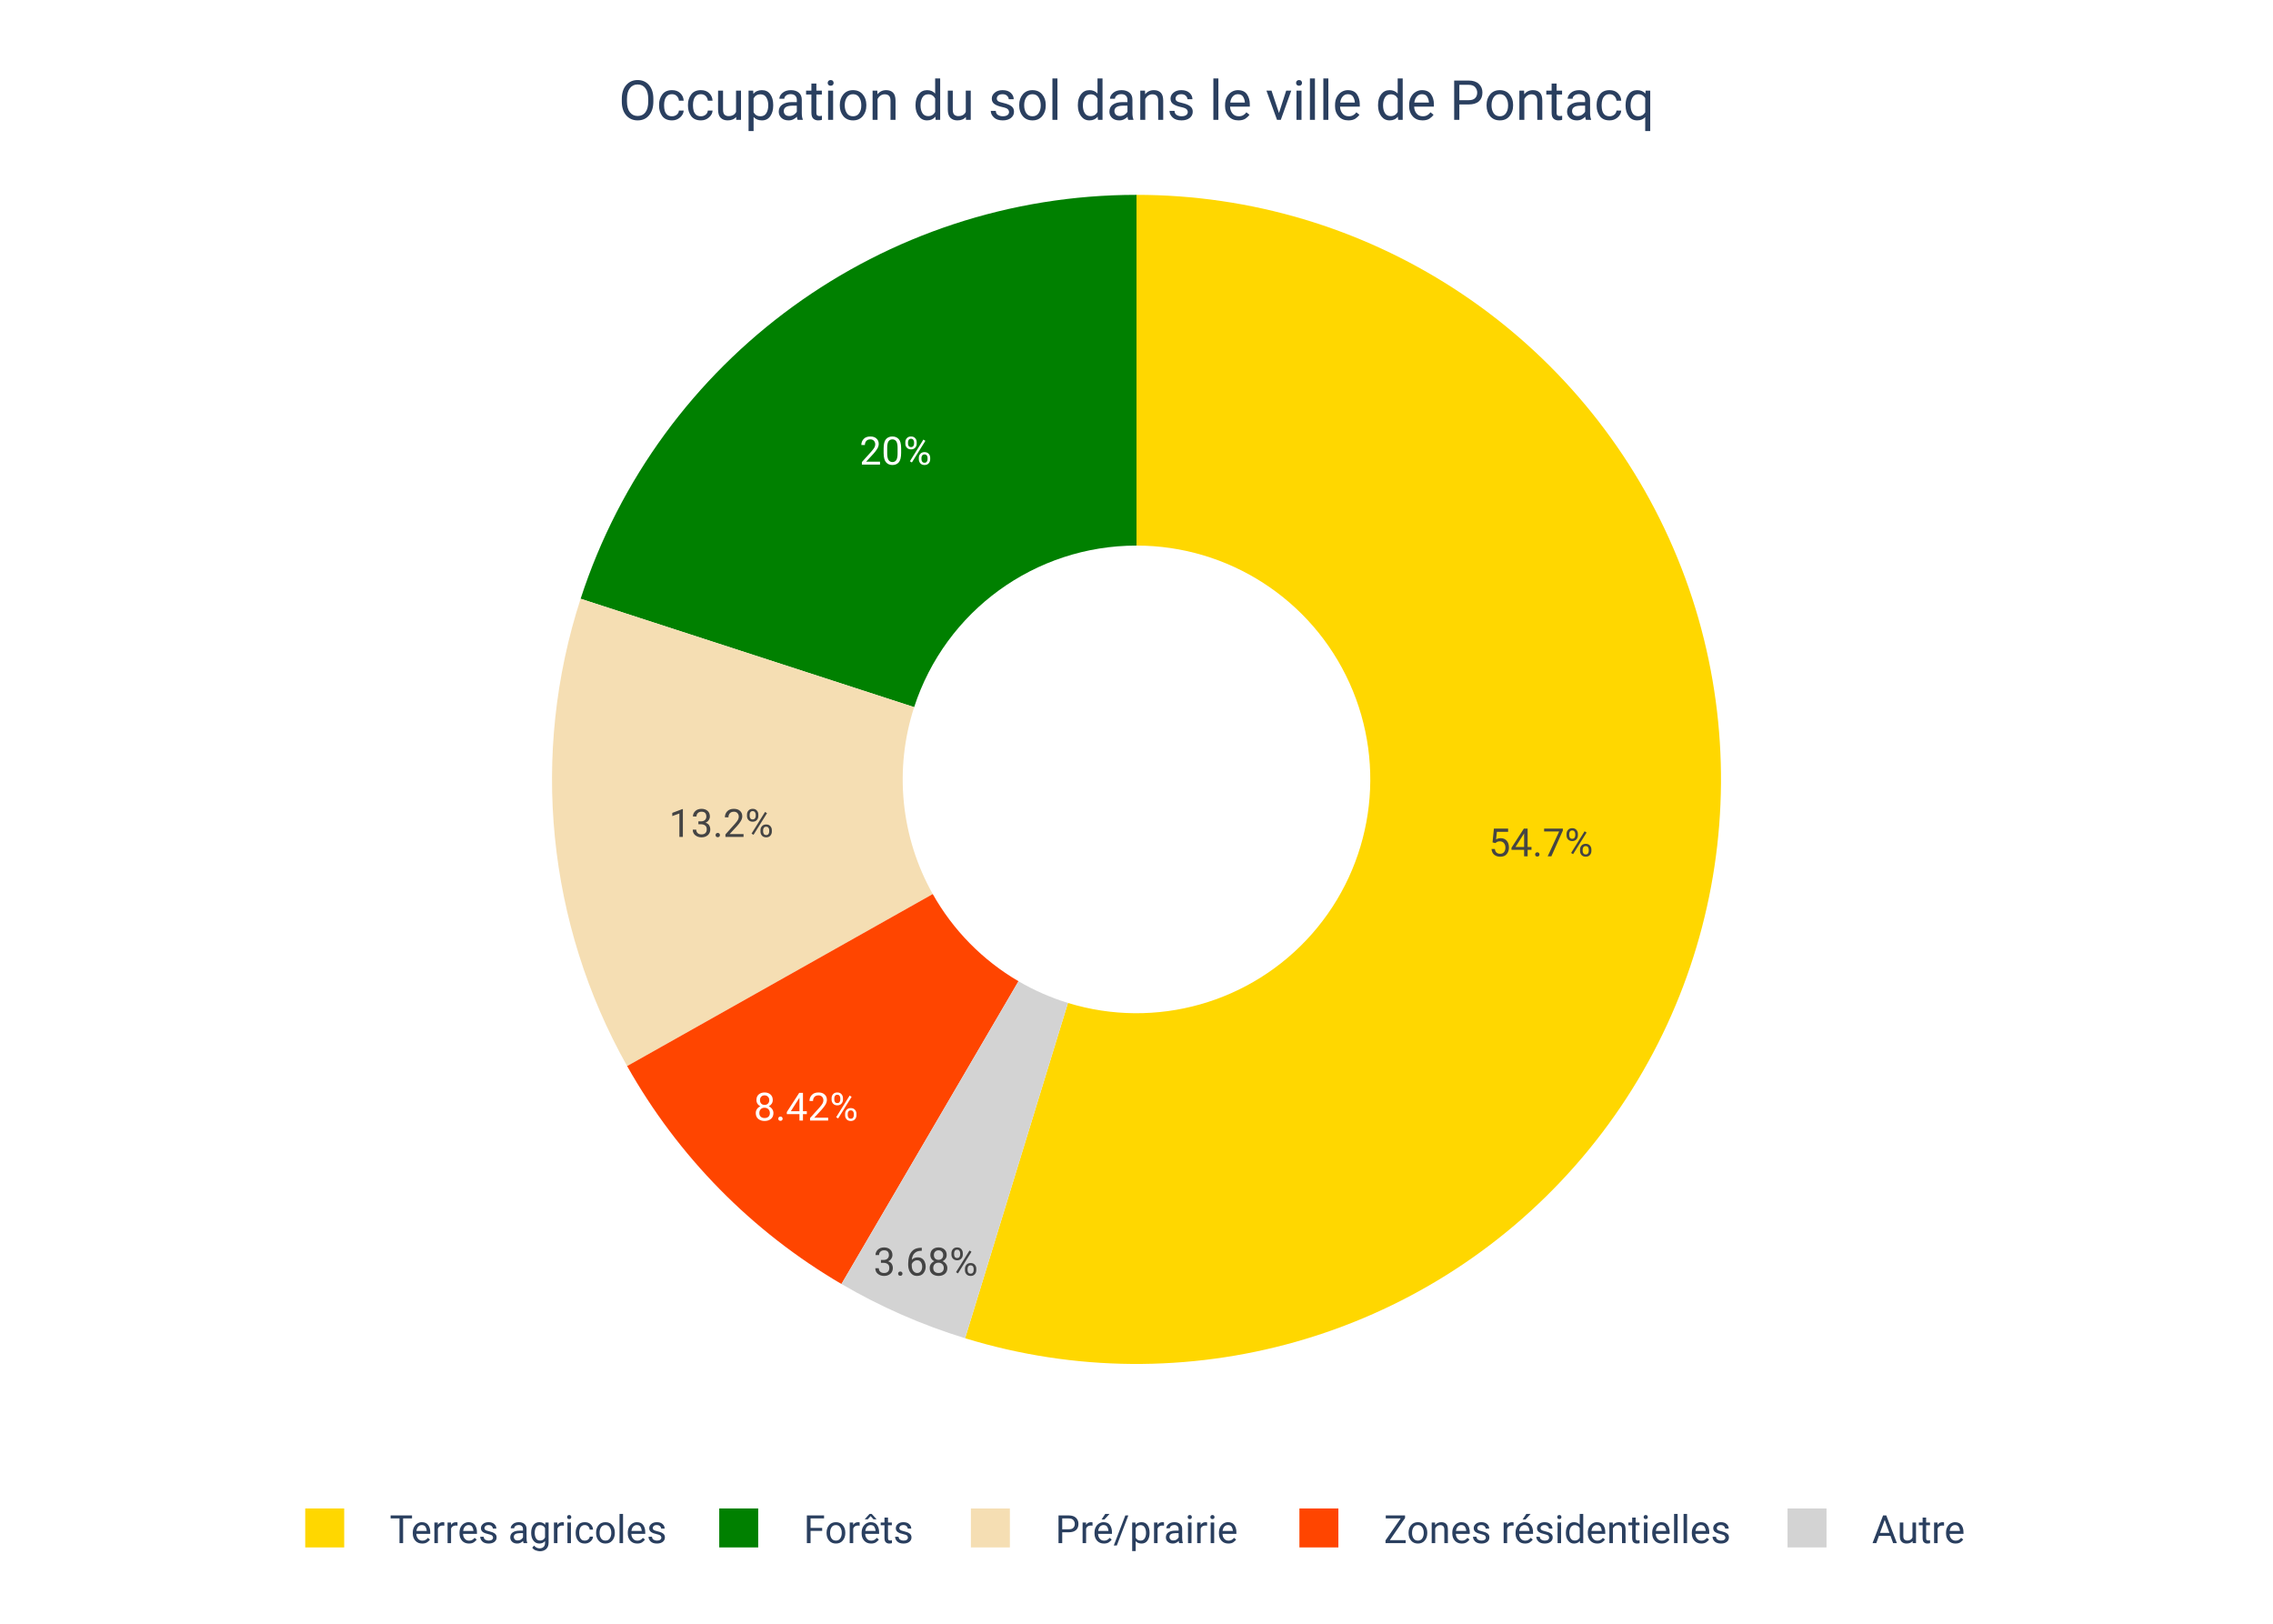
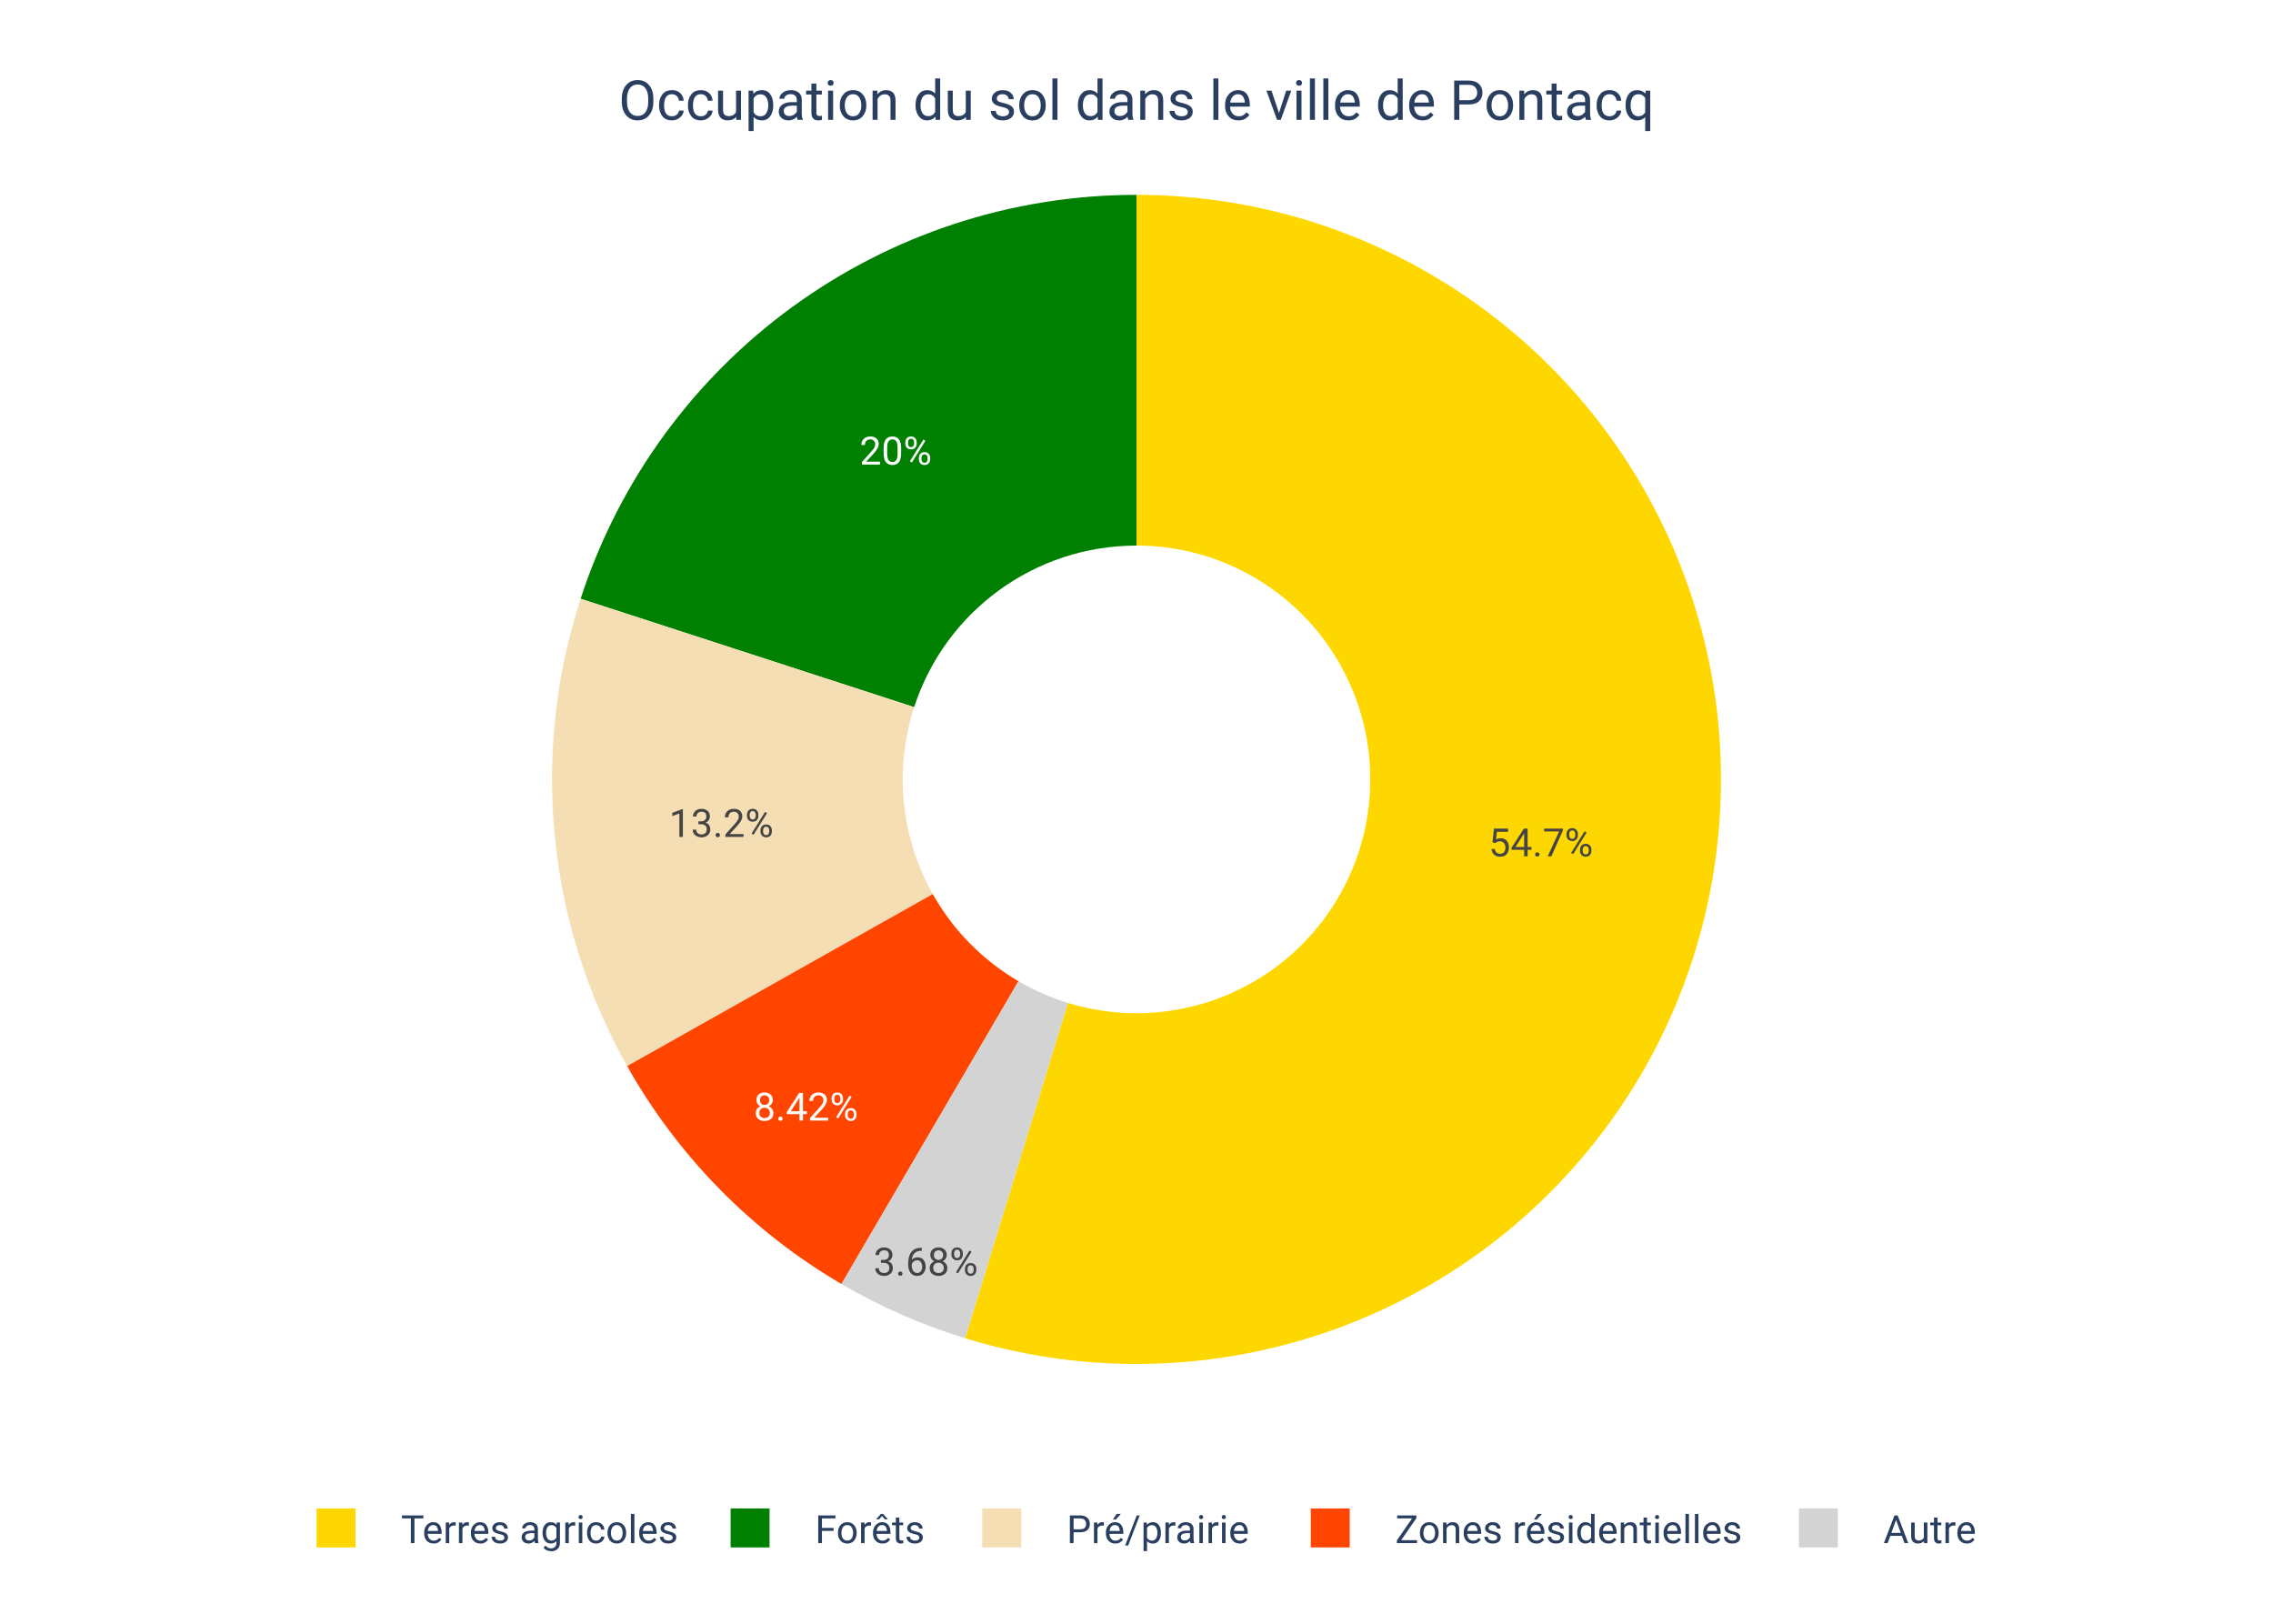
<svg xmlns="http://www.w3.org/2000/svg" class="main-svg" width="700" height="500" style="" viewBox="0 0 700 500">
  <rect x="0" y="0" width="700" height="500" style="fill: rgb(255, 255, 255); fill-opacity: 1;" />
-   <defs id="defs-989541">
+   <defs id="defs-aa38a4">
    <g class="clips" />
    <g class="gradients" />
    <g class="patterns" />
  </defs>
  <g class="bglayer" />
  <g class="layer-below">
    <g class="imagelayer" />
    <g class="shapelayer" />
  </g>
  <g class="cartesianlayer" />
  <g class="polarlayer" />
  <g class="smithlayer" />
  <g class="ternarylayer" />
  <g class="geolayer" />
  <g class="funnelarealayer" />
  <g class="pielayer">
    <g class="trace" stroke-linejoin="round" style="opacity: 1;">
      <g class="slice">
        <path class="surface" d="M328.886,308.835a72,72 0 1 0 21.114,-140.835l0,-108a180,180 0 1 1 -52.785,352.086Z" style="pointer-events: all; stroke-width: 0; fill: rgb(255, 215, 0); fill-opacity: 1; stroke: rgb(68, 68, 68); stroke-opacity: 1;" />
        <g class="slicetext">
          <text data-notex="1" class="slicetext" transform="translate(474.5215,263.6812)" text-anchor="middle" x="0" y="0" style="font-family: -apple-system, system-ui, BlinkMacSystemFont, 'Segoe UI', Roboto, 'Helvetica Neue', Arial, sans-serif; font-size: 12px; fill: rgb(68, 68, 68); fill-opacity: 1; white-space: pre;">54.7%</text>
        </g>
      </g>
      <g class="slice">
        <path class="surface" d="M350,168a72,72 0 0 0 -68.476,49.751l-102.714,-33.374a180,180 0 0 1 171.19,-124.377Z" style="pointer-events: all; stroke-width: 0; fill: rgb(0, 128, 0); fill-opacity: 1; stroke: rgb(68, 68, 68); stroke-opacity: 1;" />
        <g class="slicetext">
          <text data-notex="1" class="slicetext" transform="translate(275.8531,143.0639)" text-anchor="middle" x="0" y="0" style="font-family: -apple-system, system-ui, BlinkMacSystemFont, 'Segoe UI', Roboto, 'Helvetica Neue', Arial, sans-serif; font-size: 12px; fill: rgb(255, 255, 255); fill-opacity: 1; white-space: pre;">20%</text>
        </g>
      </g>
      <g class="slice">
        <path class="surface" d="M281.524,217.751a72,72 0 0 0 5.729,57.56l-94.12,52.966a180,180 0 0 1 -14.323,-143.899Z" style="pointer-events: all; stroke-width: 0; fill: rgb(245, 222, 179); fill-opacity: 1; stroke: rgb(68, 68, 68); stroke-opacity: 1;" />
        <g class="slicetext">
          <text data-notex="1" class="slicetext" transform="translate(222.1296,257.719)" text-anchor="middle" x="0" y="0" style="font-family: -apple-system, system-ui, BlinkMacSystemFont, 'Segoe UI', Roboto, 'Helvetica Neue', Arial, sans-serif; font-size: 12px; fill: rgb(68, 68, 68); fill-opacity: 1; white-space: pre;">13.2%</text>
        </g>
      </g>
      <g class="slice">
        <path class="surface" d="M287.253,275.31a72,72 0 0 0 26.404,26.844l-54.515,93.232a180,180 0 0 1 -66.009,-67.11Z" style="pointer-events: all; stroke-width: 0; fill: rgb(255, 69, 0); fill-opacity: 1; stroke: rgb(68, 68, 68); stroke-opacity: 1;" />
        <g class="slicetext">
          <text data-notex="1" class="slicetext" transform="translate(248.1866,345.0592)" text-anchor="middle" x="0" y="0" style="font-family: -apple-system, system-ui, BlinkMacSystemFont, 'Segoe UI', Roboto, 'Helvetica Neue', Arial, sans-serif; font-size: 12px; fill: rgb(255, 255, 255); fill-opacity: 1; white-space: pre;">8.42%</text>
        </g>
      </g>
      <g class="slice">
        <path class="surface" d="M313.657,302.154a72,72 0 0 0 15.229,6.68l-31.671,103.252a180,180 0 0 1 -38.073,-16.7Z" style="pointer-events: all; stroke-width: 0; fill: rgb(211, 211, 211); fill-opacity: 1; stroke: rgb(68, 68, 68); stroke-opacity: 1;" />
        <g class="slicetext">
          <text data-notex="1" class="slicetext" transform="translate(285.0945,392.7736)" text-anchor="middle" x="0" y="0" style="font-family: -apple-system, system-ui, BlinkMacSystemFont, 'Segoe UI', Roboto, 'Helvetica Neue', Arial, sans-serif; font-size: 12px; fill: rgb(68, 68, 68); fill-opacity: 1; white-space: pre;">3.68%</text>
        </g>
      </g>
    </g>
  </g>
  <g class="iciclelayer" />
  <g class="treemaplayer" />
  <g class="sunburstlayer" />
  <g class="glimages" />
-   <defs id="topdefs-989541">
+   <defs id="topdefs-aa38a4">
    <g class="clips" />
-     <clipPath id="legend989541">
+     <clipPath id="legendaa38a4">
      <rect width="533" height="29" x="0" y="0" />
    </clipPath>
  </defs>
  <g class="layer-above">
    <g class="imagelayer" />
    <g class="shapelayer" />
  </g>
  <g class="infolayer">
-     <g class="legend" pointer-events="all" transform="translate(80,456)">
+     <g class="legend" pointer-events="all" transform="translate(83.5,456)">
      <rect class="bg" shape-rendering="crispEdges" width="533" height="29" x="0" y="0" style="stroke: rgb(68, 68, 68); stroke-opacity: 1; fill: rgb(255, 255, 255); fill-opacity: 1; stroke-width: 0px;" />
-       <g class="scrollbox" transform="" clip-path="url(#legend989541)">
+       <g class="scrollbox" transform="" clip-path="url(#legendaa38a4)">
        <g class="groups">
          <g class="traces" transform="translate(0,14.5)" style="opacity: 1;">
            <text class="legendtext" text-anchor="start" x="40" y="4.68" style="font-family: -apple-system, system-ui, BlinkMacSystemFont, 'Segoe UI', Roboto, 'Helvetica Neue', Arial, sans-serif; font-size: 12px; fill: rgb(42, 63, 95); fill-opacity: 1; white-space: pre;">Terres agricoles</text>
            <g class="layers" style="opacity: 1;">
              <g class="legendfill" />
              <g class="legendlines" />
              <g class="legendsymbols">
                <g class="legendpoints">
                  <path class="legendpie" d="M6,6H-6V-6H6Z" transform="translate(20,0)" style="stroke-width: 0; fill: rgb(255, 215, 0); fill-opacity: 1; stroke: rgb(68, 68, 68); stroke-opacity: 1;" />
                </g>
              </g>
            </g>
            <rect class="legendtoggle" x="0" y="-9.5" width="125" height="19" style="fill: rgb(0, 0, 0); fill-opacity: 0;" />
          </g>
          <g class="traces" transform="translate(127.5,14.5)" style="opacity: 1;">
            <text class="legendtext" text-anchor="start" x="40" y="4.68" style="font-family: -apple-system, system-ui, BlinkMacSystemFont, 'Segoe UI', Roboto, 'Helvetica Neue', Arial, sans-serif; font-size: 12px; fill: rgb(42, 63, 95); fill-opacity: 1; white-space: pre;">Forêts</text>
            <g class="layers" style="opacity: 1;">
              <g class="legendfill" />
              <g class="legendlines" />
              <g class="legendsymbols">
                <g class="legendpoints">
                  <path class="legendpie" d="M6,6H-6V-6H6Z" transform="translate(20,0)" style="stroke-width: 0; fill: rgb(0, 128, 0); fill-opacity: 1; stroke: rgb(68, 68, 68); stroke-opacity: 1;" />
                </g>
              </g>
            </g>
            <rect class="legendtoggle" x="0" y="-9.5" width="75" height="19" style="fill: rgb(0, 0, 0); fill-opacity: 0;" />
          </g>
          <g class="traces" transform="translate(205,14.5)" style="opacity: 1;">
            <text class="legendtext" text-anchor="start" x="40" y="4.68" style="font-family: -apple-system, system-ui, BlinkMacSystemFont, 'Segoe UI', Roboto, 'Helvetica Neue', Arial, sans-serif; font-size: 12px; fill: rgb(42, 63, 95); fill-opacity: 1; white-space: pre;">Pré/prairie</text>
            <g class="layers" style="opacity: 1;">
              <g class="legendfill" />
              <g class="legendlines" />
              <g class="legendsymbols">
                <g class="legendpoints">
                  <path class="legendpie" d="M6,6H-6V-6H6Z" transform="translate(20,0)" style="stroke-width: 0; fill: rgb(245, 222, 179); fill-opacity: 1; stroke: rgb(68, 68, 68); stroke-opacity: 1;" />
                </g>
              </g>
            </g>
            <rect class="legendtoggle" x="0" y="-9.5" width="98.672" height="19" style="fill: rgb(0, 0, 0); fill-opacity: 0;" />
          </g>
          <g class="traces" transform="translate(306.1719,14.5)" style="opacity: 1;">
            <text class="legendtext" text-anchor="start" x="40" y="4.68" style="font-family: -apple-system, system-ui, BlinkMacSystemFont, 'Segoe UI', Roboto, 'Helvetica Neue', Arial, sans-serif; font-size: 12px; fill: rgb(42, 63, 95); fill-opacity: 1; white-space: pre;">Zones résidentielles</text>
            <g class="layers" style="opacity: 1;">
              <g class="legendfill" />
              <g class="legendlines" />
              <g class="legendsymbols">
                <g class="legendpoints">
                  <path class="legendpie" d="M6,6H-6V-6H6Z" transform="translate(20,0)" style="stroke-width: 0; fill: rgb(255, 69, 0); fill-opacity: 1; stroke: rgb(68, 68, 68); stroke-opacity: 1;" />
                </g>
              </g>
            </g>
            <rect class="legendtoggle" x="0" y="-9.5" width="147.828" height="19" style="fill: rgb(0, 0, 0); fill-opacity: 0;" />
          </g>
          <g class="traces" transform="translate(456.5,14.5)" style="opacity: 1;">
            <text class="legendtext" text-anchor="start" x="40" y="4.68" style="font-family: -apple-system, system-ui, BlinkMacSystemFont, 'Segoe UI', Roboto, 'Helvetica Neue', Arial, sans-serif; font-size: 12px; fill: rgb(42, 63, 95); fill-opacity: 1; white-space: pre;">Autre</text>
            <g class="layers" style="opacity: 1;">
              <g class="legendfill" />
              <g class="legendlines" />
              <g class="legendsymbols">
                <g class="legendpoints">
                  <path class="legendpie" d="M6,6H-6V-6H6Z" transform="translate(20,0)" style="stroke-width: 0; fill: rgb(211, 211, 211); fill-opacity: 1; stroke: rgb(68, 68, 68); stroke-opacity: 1;" />
                </g>
              </g>
            </g>
            <rect class="legendtoggle" x="0" y="-9.5" width="73.281" height="19" style="fill: rgb(0, 0, 0); fill-opacity: 0;" />
          </g>
        </g>
      </g>
      <rect class="scrollbar" rx="20" ry="3" width="0" height="0" x="0" y="0" style="fill: rgb(128, 139, 164); fill-opacity: 1;" />
    </g>
    <g class="g-gtitle">
      <text class="gtitle" x="350" y="25" text-anchor="middle" dy="0.7em" style="font-family: -apple-system, system-ui, BlinkMacSystemFont, 'Segoe UI', Roboto, 'Helvetica Neue', Arial, sans-serif; font-size: 17px; fill: rgb(42, 63, 95); opacity: 1; font-weight: normal; white-space: pre;">Occupation du sol dans le ville de Pontacq</text>
    </g>
  </g>
</svg>
